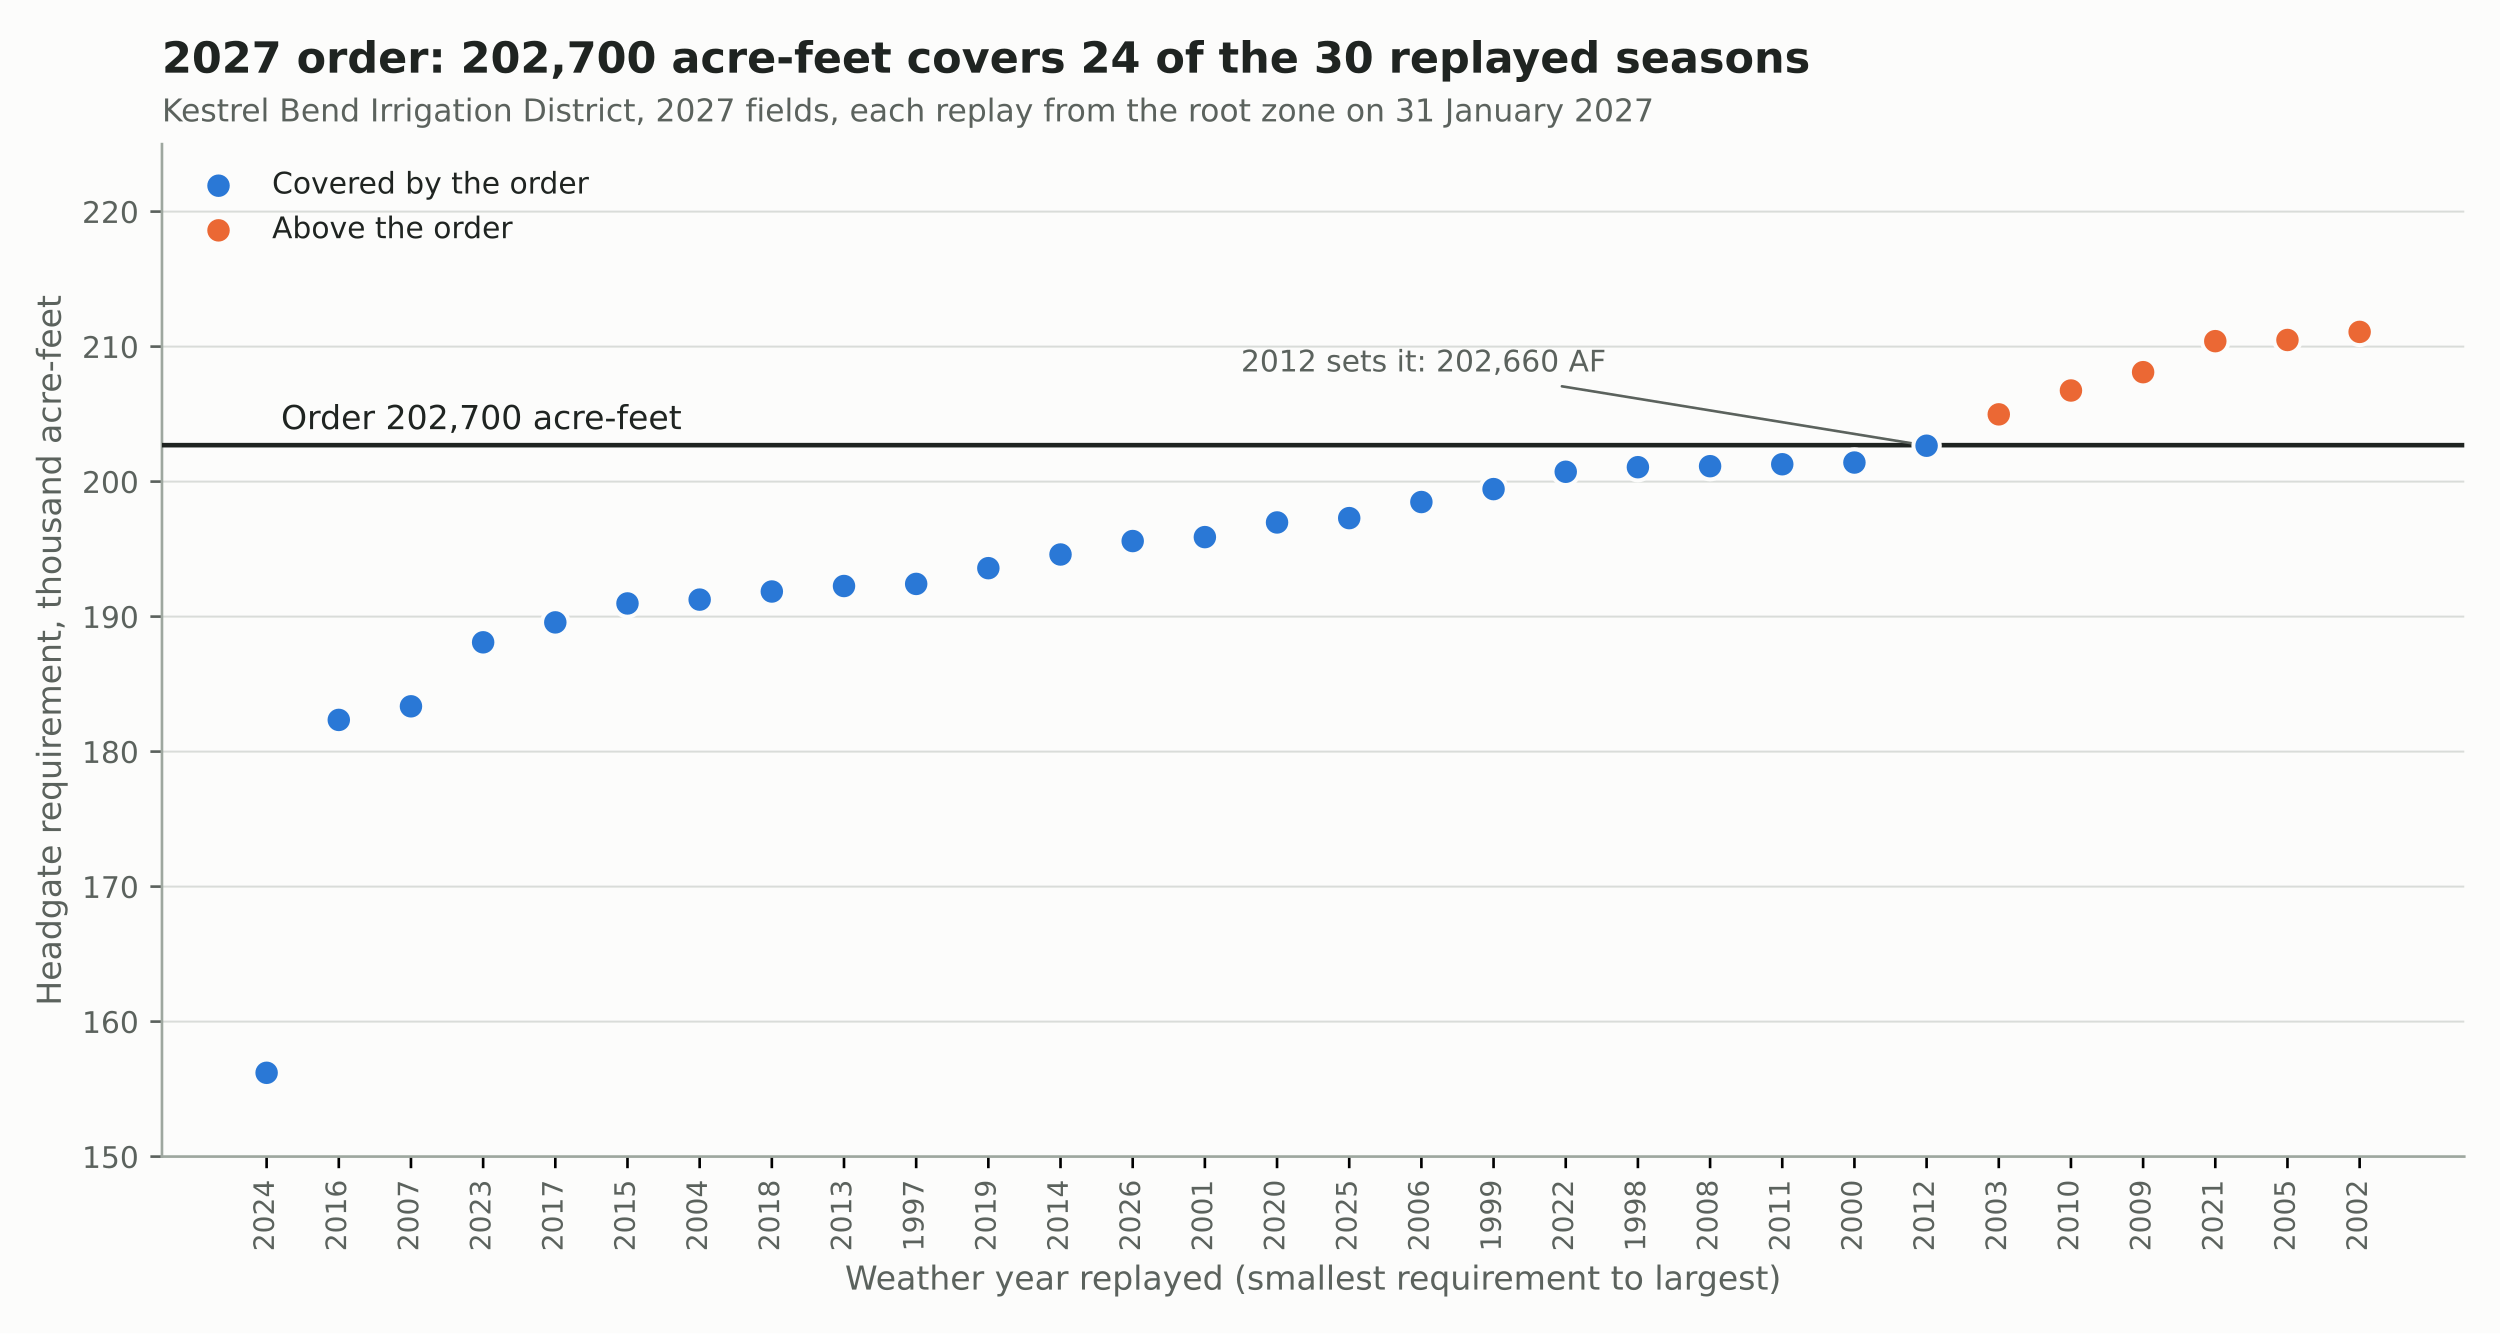
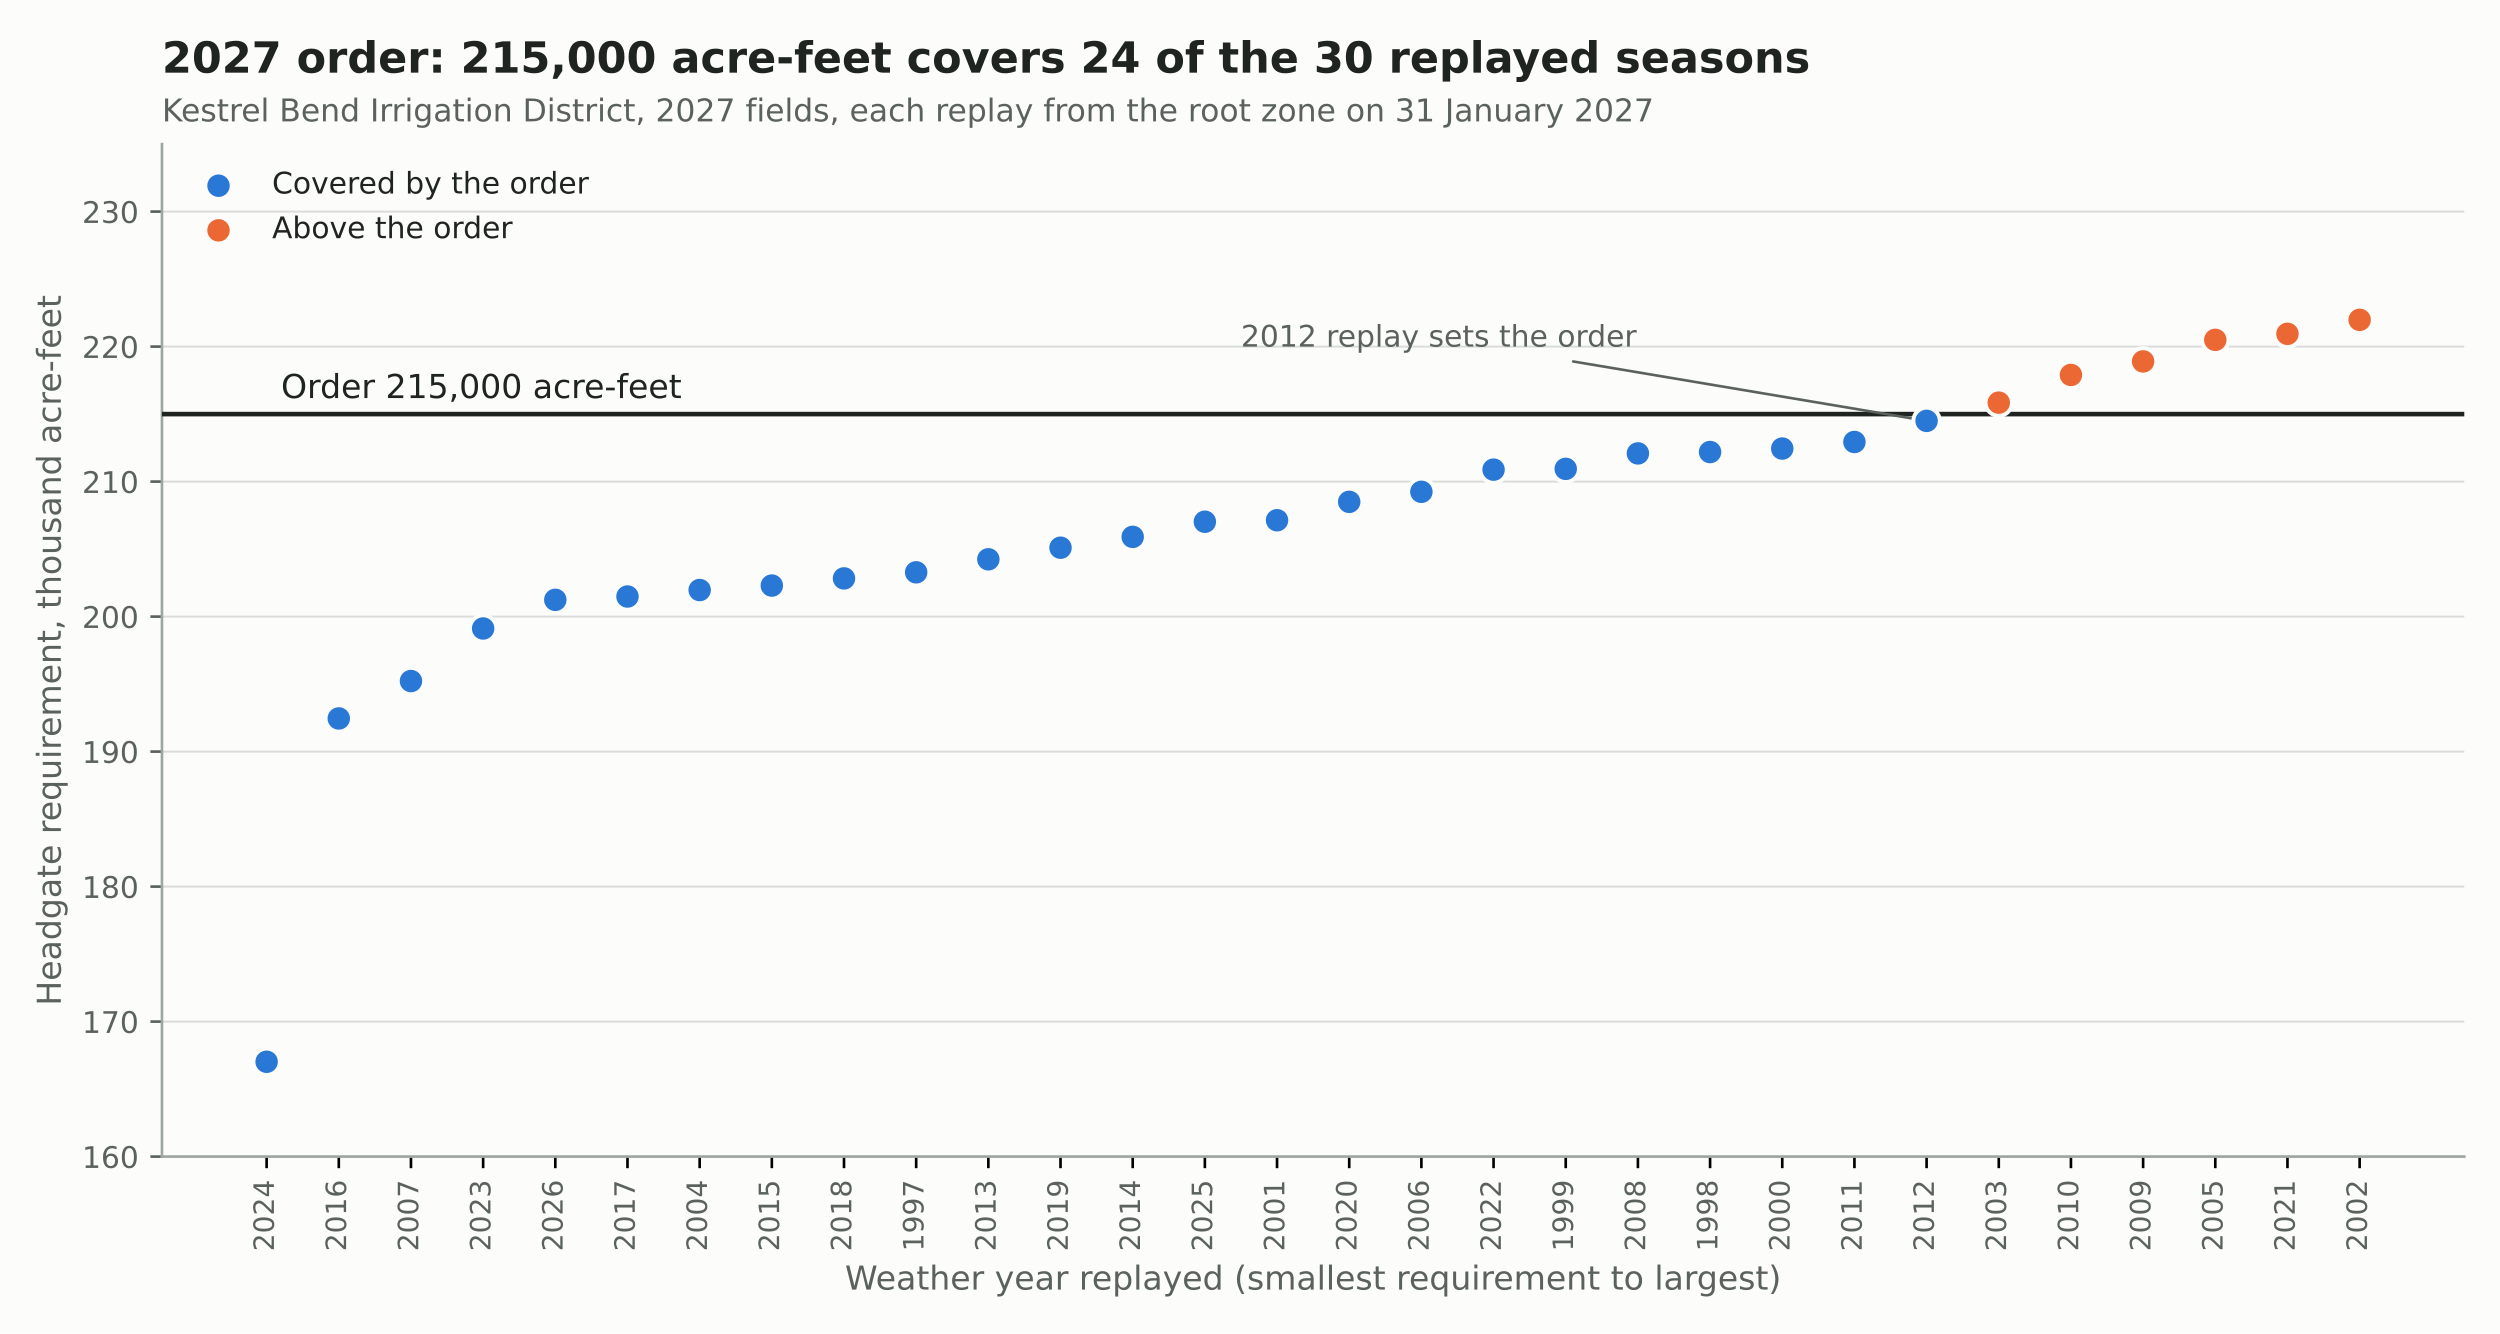
<svg xmlns="http://www.w3.org/2000/svg" xmlns:xlink="http://www.w3.org/1999/xlink" width="756pt" height="403.2pt" viewBox="0 0 756 403.2" version="1.1">
  <defs>
    <style type="text/css">*{stroke-linejoin: round; stroke-linecap: butt}</style>
  </defs>
  <g id="figure_1">
    <g id="patch_1">
      <path d="M 0 403.2  L 756 403.2  L 756 0  L 0 0  z " style="fill: #fcfcfb" />
    </g>
    <g id="axes_1">
      <g id="patch_2">
        <path d="M 48.979 349.755  L 745.2 349.755  L 745.2 43.581  L 48.979 43.581  z " style="fill: #fcfcfb" />
      </g>
      <g id="axis_1">
        <g id="xtick_1">
          <g id="line2d_1">
            <defs>
              <path id="m9b8fb8aa31" d="M 0 0  L 0 3.5  " style="stroke: #000000; stroke-width: 0.8" />
            </defs>
            <g>
              <use xlink:href="#m9b8fb8aa31" x="80.625" y="349.755" style="stroke: #000000; stroke-width: 0.8" />
            </g>
          </g>
          <g id="text_1">
            <text style="font-size: 8.5px; font-family: 'DejaVu Sans'; fill: #5b625d" transform="translate(82.83318 378.3875) rotate(-90)">2024</text>
          </g>
        </g>
        <g id="xtick_2">
          <g id="line2d_2">
            <g>
              <use xlink:href="#m9b8fb8aa31" x="102.45" y="349.755" style="stroke: #000000; stroke-width: 0.8" />
            </g>
          </g>
          <g id="text_2">
            <text style="font-size: 8.5px; font-family: 'DejaVu Sans'; fill: #5b625d" transform="translate(104.6583 378.3875) rotate(-90)">2016</text>
          </g>
        </g>
        <g id="xtick_3">
          <g id="line2d_3">
            <g>
              <use xlink:href="#m9b8fb8aa31" x="124.275" y="349.755" style="stroke: #000000; stroke-width: 0.8" />
            </g>
          </g>
          <g id="text_3">
            <text style="font-size: 8.5px; font-family: 'DejaVu Sans'; fill: #5b625d" transform="translate(126.4834 378.3875) rotate(-90)">2007</text>
          </g>
        </g>
        <g id="xtick_4">
          <g id="line2d_4">
            <g>
              <use xlink:href="#m9b8fb8aa31" x="146.101" y="349.755" style="stroke: #000000; stroke-width: 0.8" />
            </g>
          </g>
          <g id="text_4">
            <text style="font-size: 8.5px; font-family: 'DejaVu Sans'; fill: #5b625d" transform="translate(148.3085 378.3875) rotate(-90)">2023</text>
          </g>
        </g>
        <g id="xtick_5">
          <g id="line2d_5">
            <g>
              <use xlink:href="#m9b8fb8aa31" x="167.926" y="349.755" style="stroke: #000000; stroke-width: 0.8" />
            </g>
          </g>
          <g id="text_5">
-             <text style="font-size: 8.5px; font-family: 'DejaVu Sans'; fill: #5b625d" transform="translate(170.1336 378.3875) rotate(-90)">2017</text>
+             <text style="font-size: 8.5px; font-family: 'DejaVu Sans'; fill: #5b625d" transform="translate(170.1336 378.3875) rotate(-90)">2026</text>
          </g>
        </g>
        <g id="xtick_6">
          <g id="line2d_6">
            <g>
              <use xlink:href="#m9b8fb8aa31" x="189.751" y="349.755" style="stroke: #000000; stroke-width: 0.8" />
            </g>
          </g>
          <g id="text_6">
-             <text style="font-size: 8.5px; font-family: 'DejaVu Sans'; fill: #5b625d" transform="translate(191.9588 378.3875) rotate(-90)">2015</text>
+             <text style="font-size: 8.5px; font-family: 'DejaVu Sans'; fill: #5b625d" transform="translate(191.9588 378.3875) rotate(-90)">2017</text>
          </g>
        </g>
        <g id="xtick_7">
          <g id="line2d_7">
            <g>
              <use xlink:href="#m9b8fb8aa31" x="211.576" y="349.755" style="stroke: #000000; stroke-width: 0.8" />
            </g>
          </g>
          <g id="text_7">
            <text style="font-size: 8.5px; font-family: 'DejaVu Sans'; fill: #5b625d" transform="translate(213.7839 378.3875) rotate(-90)">2004</text>
          </g>
        </g>
        <g id="xtick_8">
          <g id="line2d_8">
            <g>
              <use xlink:href="#m9b8fb8aa31" x="233.401" y="349.755" style="stroke: #000000; stroke-width: 0.8" />
            </g>
          </g>
          <g id="text_8">
-             <text style="font-size: 8.5px; font-family: 'DejaVu Sans'; fill: #5b625d" transform="translate(235.609 378.3875) rotate(-90)">2018</text>
+             <text style="font-size: 8.5px; font-family: 'DejaVu Sans'; fill: #5b625d" transform="translate(235.609 378.3875) rotate(-90)">2015</text>
          </g>
        </g>
        <g id="xtick_9">
          <g id="line2d_9">
            <g>
              <use xlink:href="#m9b8fb8aa31" x="255.226" y="349.755" style="stroke: #000000; stroke-width: 0.8" />
            </g>
          </g>
          <g id="text_9">
-             <text style="font-size: 8.5px; font-family: 'DejaVu Sans'; fill: #5b625d" transform="translate(257.4341 378.3875) rotate(-90)">2013</text>
+             <text style="font-size: 8.5px; font-family: 'DejaVu Sans'; fill: #5b625d" transform="translate(257.4341 378.3875) rotate(-90)">2018</text>
          </g>
        </g>
        <g id="xtick_10">
          <g id="line2d_10">
            <g>
              <use xlink:href="#m9b8fb8aa31" x="277.051" y="349.755" style="stroke: #000000; stroke-width: 0.8" />
            </g>
          </g>
          <g id="text_10">
            <text style="font-size: 8.5px; font-family: 'DejaVu Sans'; fill: #5b625d" transform="translate(279.2592 378.3875) rotate(-90)">1997</text>
          </g>
        </g>
        <g id="xtick_11">
          <g id="line2d_11">
            <g>
              <use xlink:href="#m9b8fb8aa31" x="298.876" y="349.755" style="stroke: #000000; stroke-width: 0.8" />
            </g>
          </g>
          <g id="text_11">
-             <text style="font-size: 8.5px; font-family: 'DejaVu Sans'; fill: #5b625d" transform="translate(301.0844 378.3875) rotate(-90)">2019</text>
+             <text style="font-size: 8.5px; font-family: 'DejaVu Sans'; fill: #5b625d" transform="translate(301.0844 378.3875) rotate(-90)">2013</text>
          </g>
        </g>
        <g id="xtick_12">
          <g id="line2d_12">
            <g>
              <use xlink:href="#m9b8fb8aa31" x="320.701" y="349.755" style="stroke: #000000; stroke-width: 0.8" />
            </g>
          </g>
          <g id="text_12">
-             <text style="font-size: 8.5px; font-family: 'DejaVu Sans'; fill: #5b625d" transform="translate(322.9095 378.3875) rotate(-90)">2014</text>
+             <text style="font-size: 8.5px; font-family: 'DejaVu Sans'; fill: #5b625d" transform="translate(322.9095 378.3875) rotate(-90)">2019</text>
          </g>
        </g>
        <g id="xtick_13">
          <g id="line2d_13">
            <g>
              <use xlink:href="#m9b8fb8aa31" x="342.527" y="349.755" style="stroke: #000000; stroke-width: 0.8" />
            </g>
          </g>
          <g id="text_13">
-             <text style="font-size: 8.5px; font-family: 'DejaVu Sans'; fill: #5b625d" transform="translate(344.7346 378.3875) rotate(-90)">2026</text>
+             <text style="font-size: 8.5px; font-family: 'DejaVu Sans'; fill: #5b625d" transform="translate(344.7346 378.3875) rotate(-90)">2014</text>
          </g>
        </g>
        <g id="xtick_14">
          <g id="line2d_14">
            <g>
              <use xlink:href="#m9b8fb8aa31" x="364.352" y="349.755" style="stroke: #000000; stroke-width: 0.8" />
            </g>
          </g>
          <g id="text_14">
-             <text style="font-size: 8.5px; font-family: 'DejaVu Sans'; fill: #5b625d" transform="translate(366.5597 378.3875) rotate(-90)">2001</text>
+             <text style="font-size: 8.5px; font-family: 'DejaVu Sans'; fill: #5b625d" transform="translate(366.5597 378.3875) rotate(-90)">2025</text>
          </g>
        </g>
        <g id="xtick_15">
          <g id="line2d_15">
            <g>
              <use xlink:href="#m9b8fb8aa31" x="386.177" y="349.755" style="stroke: #000000; stroke-width: 0.8" />
            </g>
          </g>
          <g id="text_15">
-             <text style="font-size: 8.5px; font-family: 'DejaVu Sans'; fill: #5b625d" transform="translate(388.3848 378.3875) rotate(-90)">2020</text>
+             <text style="font-size: 8.5px; font-family: 'DejaVu Sans'; fill: #5b625d" transform="translate(388.3848 378.3875) rotate(-90)">2001</text>
          </g>
        </g>
        <g id="xtick_16">
          <g id="line2d_16">
            <g>
              <use xlink:href="#m9b8fb8aa31" x="408.002" y="349.755" style="stroke: #000000; stroke-width: 0.8" />
            </g>
          </g>
          <g id="text_16">
-             <text style="font-size: 8.5px; font-family: 'DejaVu Sans'; fill: #5b625d" transform="translate(410.2099 378.3875) rotate(-90)">2025</text>
+             <text style="font-size: 8.5px; font-family: 'DejaVu Sans'; fill: #5b625d" transform="translate(410.2099 378.3875) rotate(-90)">2020</text>
          </g>
        </g>
        <g id="xtick_17">
          <g id="line2d_17">
            <g>
              <use xlink:href="#m9b8fb8aa31" x="429.827" y="349.755" style="stroke: #000000; stroke-width: 0.8" />
            </g>
          </g>
          <g id="text_17">
            <text style="font-size: 8.5px; font-family: 'DejaVu Sans'; fill: #5b625d" transform="translate(432.0351 378.3875) rotate(-90)">2006</text>
          </g>
        </g>
        <g id="xtick_18">
          <g id="line2d_18">
            <g>
              <use xlink:href="#m9b8fb8aa31" x="451.652" y="349.755" style="stroke: #000000; stroke-width: 0.8" />
            </g>
          </g>
          <g id="text_18">
-             <text style="font-size: 8.5px; font-family: 'DejaVu Sans'; fill: #5b625d" transform="translate(453.8602 378.3875) rotate(-90)">1999</text>
+             <text style="font-size: 8.5px; font-family: 'DejaVu Sans'; fill: #5b625d" transform="translate(453.8602 378.3875) rotate(-90)">2022</text>
          </g>
        </g>
        <g id="xtick_19">
          <g id="line2d_19">
            <g>
              <use xlink:href="#m9b8fb8aa31" x="473.477" y="349.755" style="stroke: #000000; stroke-width: 0.8" />
            </g>
          </g>
          <g id="text_19">
-             <text style="font-size: 8.5px; font-family: 'DejaVu Sans'; fill: #5b625d" transform="translate(475.6853 378.3875) rotate(-90)">2022</text>
+             <text style="font-size: 8.5px; font-family: 'DejaVu Sans'; fill: #5b625d" transform="translate(475.6853 378.3875) rotate(-90)">1999</text>
          </g>
        </g>
        <g id="xtick_20">
          <g id="line2d_20">
            <g>
              <use xlink:href="#m9b8fb8aa31" x="495.302" y="349.755" style="stroke: #000000; stroke-width: 0.8" />
            </g>
          </g>
          <g id="text_20">
-             <text style="font-size: 8.5px; font-family: 'DejaVu Sans'; fill: #5b625d" transform="translate(497.5104 378.3875) rotate(-90)">1998</text>
+             <text style="font-size: 8.5px; font-family: 'DejaVu Sans'; fill: #5b625d" transform="translate(497.5104 378.3875) rotate(-90)">2008</text>
          </g>
        </g>
        <g id="xtick_21">
          <g id="line2d_21">
            <g>
              <use xlink:href="#m9b8fb8aa31" x="517.128" y="349.755" style="stroke: #000000; stroke-width: 0.8" />
            </g>
          </g>
          <g id="text_21">
-             <text style="font-size: 8.5px; font-family: 'DejaVu Sans'; fill: #5b625d" transform="translate(519.3355 378.3875) rotate(-90)">2008</text>
+             <text style="font-size: 8.5px; font-family: 'DejaVu Sans'; fill: #5b625d" transform="translate(519.3355 378.3875) rotate(-90)">1998</text>
          </g>
        </g>
        <g id="xtick_22">
          <g id="line2d_22">
            <g>
              <use xlink:href="#m9b8fb8aa31" x="538.953" y="349.755" style="stroke: #000000; stroke-width: 0.8" />
            </g>
          </g>
          <g id="text_22">
-             <text style="font-size: 8.5px; font-family: 'DejaVu Sans'; fill: #5b625d" transform="translate(541.1606 378.3875) rotate(-90)">2011</text>
+             <text style="font-size: 8.5px; font-family: 'DejaVu Sans'; fill: #5b625d" transform="translate(541.1606 378.3875) rotate(-90)">2000</text>
          </g>
        </g>
        <g id="xtick_23">
          <g id="line2d_23">
            <g>
              <use xlink:href="#m9b8fb8aa31" x="560.778" y="349.755" style="stroke: #000000; stroke-width: 0.8" />
            </g>
          </g>
          <g id="text_23">
-             <text style="font-size: 8.5px; font-family: 'DejaVu Sans'; fill: #5b625d" transform="translate(562.9858 378.3875) rotate(-90)">2000</text>
+             <text style="font-size: 8.5px; font-family: 'DejaVu Sans'; fill: #5b625d" transform="translate(562.9858 378.3875) rotate(-90)">2011</text>
          </g>
        </g>
        <g id="xtick_24">
          <g id="line2d_24">
            <g>
              <use xlink:href="#m9b8fb8aa31" x="582.603" y="349.755" style="stroke: #000000; stroke-width: 0.8" />
            </g>
          </g>
          <g id="text_24">
            <text style="font-size: 8.5px; font-family: 'DejaVu Sans'; fill: #5b625d" transform="translate(584.8109 378.3875) rotate(-90)">2012</text>
          </g>
        </g>
        <g id="xtick_25">
          <g id="line2d_25">
            <g>
              <use xlink:href="#m9b8fb8aa31" x="604.428" y="349.755" style="stroke: #000000; stroke-width: 0.8" />
            </g>
          </g>
          <g id="text_25">
            <text style="font-size: 8.5px; font-family: 'DejaVu Sans'; fill: #5b625d" transform="translate(606.636 378.3875) rotate(-90)">2003</text>
          </g>
        </g>
        <g id="xtick_26">
          <g id="line2d_26">
            <g>
              <use xlink:href="#m9b8fb8aa31" x="626.253" y="349.755" style="stroke: #000000; stroke-width: 0.8" />
            </g>
          </g>
          <g id="text_26">
            <text style="font-size: 8.5px; font-family: 'DejaVu Sans'; fill: #5b625d" transform="translate(628.4611 378.3875) rotate(-90)">2010</text>
          </g>
        </g>
        <g id="xtick_27">
          <g id="line2d_27">
            <g>
              <use xlink:href="#m9b8fb8aa31" x="648.078" y="349.755" style="stroke: #000000; stroke-width: 0.8" />
            </g>
          </g>
          <g id="text_27">
            <text style="font-size: 8.5px; font-family: 'DejaVu Sans'; fill: #5b625d" transform="translate(650.2862 378.3875) rotate(-90)">2009</text>
          </g>
        </g>
        <g id="xtick_28">
          <g id="line2d_28">
            <g>
              <use xlink:href="#m9b8fb8aa31" x="669.903" y="349.755" style="stroke: #000000; stroke-width: 0.8" />
            </g>
          </g>
          <g id="text_28">
-             <text style="font-size: 8.5px; font-family: 'DejaVu Sans'; fill: #5b625d" transform="translate(672.1114 378.3875) rotate(-90)">2021</text>
+             <text style="font-size: 8.5px; font-family: 'DejaVu Sans'; fill: #5b625d" transform="translate(672.1114 378.3875) rotate(-90)">2005</text>
          </g>
        </g>
        <g id="xtick_29">
          <g id="line2d_29">
            <g>
              <use xlink:href="#m9b8fb8aa31" x="691.728" y="349.755" style="stroke: #000000; stroke-width: 0.8" />
            </g>
          </g>
          <g id="text_29">
-             <text style="font-size: 8.5px; font-family: 'DejaVu Sans'; fill: #5b625d" transform="translate(693.9365 378.3875) rotate(-90)">2005</text>
+             <text style="font-size: 8.5px; font-family: 'DejaVu Sans'; fill: #5b625d" transform="translate(693.9365 378.3875) rotate(-90)">2021</text>
          </g>
        </g>
        <g id="xtick_30">
          <g id="line2d_30">
            <g>
              <use xlink:href="#m9b8fb8aa31" x="713.554" y="349.755" style="stroke: #000000; stroke-width: 0.8" />
            </g>
          </g>
          <g id="text_30">
            <text style="font-size: 8.5px; font-family: 'DejaVu Sans'; fill: #5b625d" transform="translate(715.7616 378.3875) rotate(-90)">2002</text>
          </g>
        </g>
        <g id="text_31">
          <text style="font-size: 10px; font-family: 'DejaVu Sans'; text-anchor: middle; fill: #5b625d" x="397.089" y="389.986" transform="rotate(-0 397.0894 389.9859)">Weather year replayed (smallest requirement to largest)</text>
        </g>
      </g>
      <g id="axis_2">
        <g id="ytick_1">
          <g id="line2d_31">
            <path d="M 48.979 349.755  L 745.2 349.755  " clip-path="url(#p92e62b08df)" style="fill: none; stroke: #d9dcd9; stroke-width: 0.6; stroke-linecap: square" />
          </g>
          <g id="line2d_32">
            <defs>
              <path id="m167171a70b" d="M 0 0  L -3.5 0  " style="stroke: #5b625d; stroke-width: 0.8" />
            </defs>
            <g>
              <use xlink:href="#m167171a70b" x="48.979" y="349.755" style="fill: #5b625d; stroke: #5b625d; stroke-width: 0.8" />
            </g>
          </g>
          <g id="text_32">
-             <text style="font-size: 9px; font-family: 'DejaVu Sans'; text-anchor: end; fill: #5b625d" x="41.979" y="353.174" transform="rotate(-0 41.97875 353.1739)">150</text>
+             <text style="font-size: 9px; font-family: 'DejaVu Sans'; text-anchor: end; fill: #5b625d" x="41.979" y="353.174" transform="rotate(-0 41.97875 353.1739)">160</text>
          </g>
        </g>
        <g id="ytick_2">
          <g id="line2d_33">
            <path d="M 48.979 308.932  L 745.2 308.932  " clip-path="url(#p92e62b08df)" style="fill: none; stroke: #d9dcd9; stroke-width: 0.6; stroke-linecap: square" />
          </g>
          <g id="line2d_34">
            <g>
              <use xlink:href="#m167171a70b" x="48.979" y="308.932" style="fill: #5b625d; stroke: #5b625d; stroke-width: 0.8" />
            </g>
          </g>
          <g id="text_33">
-             <text style="font-size: 9px; font-family: 'DejaVu Sans'; text-anchor: end; fill: #5b625d" x="41.979" y="312.351" transform="rotate(-0 41.97875 312.3508)">160</text>
+             <text style="font-size: 9px; font-family: 'DejaVu Sans'; text-anchor: end; fill: #5b625d" x="41.979" y="312.351" transform="rotate(-0 41.97875 312.3508)">170</text>
          </g>
        </g>
        <g id="ytick_3">
          <g id="line2d_35">
            <path d="M 48.979 268.109  L 745.2 268.109  " clip-path="url(#p92e62b08df)" style="fill: none; stroke: #d9dcd9; stroke-width: 0.6; stroke-linecap: square" />
          </g>
          <g id="line2d_36">
            <g>
              <use xlink:href="#m167171a70b" x="48.979" y="268.109" style="fill: #5b625d; stroke: #5b625d; stroke-width: 0.8" />
            </g>
          </g>
          <g id="text_34">
-             <text style="font-size: 9px; font-family: 'DejaVu Sans'; text-anchor: end; fill: #5b625d" x="41.979" y="271.528" transform="rotate(-0 41.97875 271.5276)">170</text>
+             <text style="font-size: 9px; font-family: 'DejaVu Sans'; text-anchor: end; fill: #5b625d" x="41.979" y="271.528" transform="rotate(-0 41.97875 271.5276)">180</text>
          </g>
        </g>
        <g id="ytick_4">
          <g id="line2d_37">
            <path d="M 48.979 227.286  L 745.2 227.286  " clip-path="url(#p92e62b08df)" style="fill: none; stroke: #d9dcd9; stroke-width: 0.6; stroke-linecap: square" />
          </g>
          <g id="line2d_38">
            <g>
              <use xlink:href="#m167171a70b" x="48.979" y="227.286" style="fill: #5b625d; stroke: #5b625d; stroke-width: 0.8" />
            </g>
          </g>
          <g id="text_35">
-             <text style="font-size: 9px; font-family: 'DejaVu Sans'; text-anchor: end; fill: #5b625d" x="41.979" y="230.704" transform="rotate(-0 41.97875 230.7045)">180</text>
+             <text style="font-size: 9px; font-family: 'DejaVu Sans'; text-anchor: end; fill: #5b625d" x="41.979" y="230.704" transform="rotate(-0 41.97875 230.7045)">190</text>
          </g>
        </g>
        <g id="ytick_5">
          <g id="line2d_39">
            <path d="M 48.979 186.462  L 745.2 186.462  " clip-path="url(#p92e62b08df)" style="fill: none; stroke: #d9dcd9; stroke-width: 0.6; stroke-linecap: square" />
          </g>
          <g id="line2d_40">
            <g>
              <use xlink:href="#m167171a70b" x="48.979" y="186.462" style="fill: #5b625d; stroke: #5b625d; stroke-width: 0.8" />
            </g>
          </g>
          <g id="text_36">
-             <text style="font-size: 9px; font-family: 'DejaVu Sans'; text-anchor: end; fill: #5b625d" x="41.979" y="189.881" transform="rotate(-0 41.97875 189.8813)">190</text>
+             <text style="font-size: 9px; font-family: 'DejaVu Sans'; text-anchor: end; fill: #5b625d" x="41.979" y="189.881" transform="rotate(-0 41.97875 189.8813)">200</text>
          </g>
        </g>
        <g id="ytick_6">
          <g id="line2d_41">
            <path d="M 48.979 145.639  L 745.2 145.639  " clip-path="url(#p92e62b08df)" style="fill: none; stroke: #d9dcd9; stroke-width: 0.6; stroke-linecap: square" />
          </g>
          <g id="line2d_42">
            <g>
              <use xlink:href="#m167171a70b" x="48.979" y="145.639" style="fill: #5b625d; stroke: #5b625d; stroke-width: 0.8" />
            </g>
          </g>
          <g id="text_37">
-             <text style="font-size: 9px; font-family: 'DejaVu Sans'; text-anchor: end; fill: #5b625d" x="41.979" y="149.058" transform="rotate(-0 41.97875 149.0582)">200</text>
+             <text style="font-size: 9px; font-family: 'DejaVu Sans'; text-anchor: end; fill: #5b625d" x="41.979" y="149.058" transform="rotate(-0 41.97875 149.0582)">210</text>
          </g>
        </g>
        <g id="ytick_7">
          <g id="line2d_43">
            <path d="M 48.979 104.816  L 745.2 104.816  " clip-path="url(#p92e62b08df)" style="fill: none; stroke: #d9dcd9; stroke-width: 0.6; stroke-linecap: square" />
          </g>
          <g id="line2d_44">
            <g>
              <use xlink:href="#m167171a70b" x="48.979" y="104.816" style="fill: #5b625d; stroke: #5b625d; stroke-width: 0.8" />
            </g>
          </g>
          <g id="text_38">
-             <text style="font-size: 9px; font-family: 'DejaVu Sans'; text-anchor: end; fill: #5b625d" x="41.979" y="108.235" transform="rotate(-0 41.97875 108.235)">210</text>
+             <text style="font-size: 9px; font-family: 'DejaVu Sans'; text-anchor: end; fill: #5b625d" x="41.979" y="108.235" transform="rotate(-0 41.97875 108.235)">220</text>
          </g>
        </g>
        <g id="ytick_8">
          <g id="line2d_45">
            <path d="M 48.979 63.993  L 745.2 63.993  " clip-path="url(#p92e62b08df)" style="fill: none; stroke: #d9dcd9; stroke-width: 0.6; stroke-linecap: square" />
          </g>
          <g id="line2d_46">
            <g>
              <use xlink:href="#m167171a70b" x="48.979" y="63.993" style="fill: #5b625d; stroke: #5b625d; stroke-width: 0.8" />
            </g>
          </g>
          <g id="text_39">
-             <text style="font-size: 9px; font-family: 'DejaVu Sans'; text-anchor: end; fill: #5b625d" x="41.979" y="67.412" transform="rotate(-0 41.97875 67.41183)">220</text>
+             <text style="font-size: 9px; font-family: 'DejaVu Sans'; text-anchor: end; fill: #5b625d" x="41.979" y="67.412" transform="rotate(-0 41.97875 67.41183)">230</text>
          </g>
        </g>
        <g id="text_40">
          <text style="font-size: 10px; font-family: 'DejaVu Sans'; text-anchor: middle; fill: #5b625d" x="18.398" y="196.668" transform="rotate(-90 18.39766 196.6682)">Headgate requirement, thousand acre-feet</text>
        </g>
      </g>
      <g id="patch_3">
        <path d="M 48.979 349.755  L 48.979 43.581  " style="fill: none; stroke: #9ea79f; stroke-width: 0.8; stroke-linejoin: miter; stroke-linecap: square" />
      </g>
      <g id="patch_4">
        <path d="M 48.979 349.755  L 745.2 349.755  " style="fill: none; stroke: #9ea79f; stroke-width: 0.8; stroke-linejoin: miter; stroke-linecap: square" />
      </g>
      <g id="line2d_47">
-         <path d="M 48.979 134.617  L 745.2 134.617  " clip-path="url(#p92e62b08df)" style="fill: none; stroke: #1f2421; stroke-width: 1.4; stroke-linecap: square" />
+         <path d="M 48.979 125.228  L 745.2 125.228  " clip-path="url(#p92e62b08df)" style="fill: none; stroke: #1f2421; stroke-width: 1.4; stroke-linecap: square" />
      </g>
      <g id="patch_5">
-         <path d="M 472.328 116.82  Q 526.478 125.644 580.627 134.467  " style="fill: none; stroke: #5b625d; stroke-width: 0.8; stroke-linecap: round" />
+         <path d="M 475.735 109.311  Q 528.183 118.125 580.63 126.939  " style="fill: none; stroke: #5b625d; stroke-width: 0.8; stroke-linecap: round" />
      </g>
      <g id="text_41">
-         <text style="font-size: 9px; font-family: 'DejaVu Sans'; text-anchor: start; fill: #5b625d" x="375.264" y="112.337" transform="rotate(-0 375.2643 112.3366)">2012 sets it: 202,660 AF</text>
+         <text style="font-size: 9px; font-family: 'DejaVu Sans'; text-anchor: start; fill: #5b625d" x="375.264" y="104.818" transform="rotate(-0 375.2643 104.8183)">2012 replay sets the order</text>
      </g>
      <g id="text_42">
        <text style="font-size: 9.5px; font-family: 'DejaVu Sans'; text-anchor: start; fill: #5b625d" x="48.979" y="36.706" transform="rotate(-0 48.97875 36.70648)">Kestrel Bend Irrigation District, 2027 fields, each replay from the root zone on 31 January 2027</text>
      </g>
      <g id="text_43">
-         <text style="font-weight: 700; font-size: 13px; font-family: 'DejaVu Sans'; fill: #1f2421" transform="translate(48.97875 21.97877)">2027 order: 202,700 acre-feet covers 24 of the 30 replayed seasons</text>
+         <text style="font-weight: 700; font-size: 13px; font-family: 'DejaVu Sans'; fill: #1f2421" transform="translate(48.97875 21.97877)">2027 order: 215,000 acre-feet covers 24 of the 30 replayed seasons</text>
        <text style="font-weight: 700; font-size: 13px; font-family: 'DejaVu Sans'; fill: #1f2421" transform="translate(48.97875 37.58131)" />
      </g>
      <g id="PathCollection_1">
        <defs>
          <path id="m79e1f64f62" d="M 0 4  C 1.061 4 2.078 3.579 2.828 2.828  C 3.579 2.078 4 1.061 4 0  C 4 -1.061 3.579 -2.078 2.828 -2.828  C 2.078 -3.579 1.061 -4 0 -4  C -1.061 -4 -2.078 -3.579 -2.828 -2.828  C -3.579 -2.078 -4 -1.061 -4 0  C -4 1.061 -3.579 2.078 -2.828 2.828  C -2.078 3.579 -1.061 4 0 4  z " style="stroke: #fcfcfb; stroke-width: 1.2" />
        </defs>
        <g clip-path="url(#p92e62b08df)">
-           <use xlink:href="#m79e1f64f62" x="80.625" y="324.416" style="fill: #2a78d6; stroke: #fcfcfb; stroke-width: 1.2" />
-           <use xlink:href="#m79e1f64f62" x="102.45" y="217.704" style="fill: #2a78d6; stroke: #fcfcfb; stroke-width: 1.2" />
-           <use xlink:href="#m79e1f64f62" x="124.275" y="213.59" style="fill: #2a78d6; stroke: #fcfcfb; stroke-width: 1.2" />
-           <use xlink:href="#m79e1f64f62" x="146.101" y="194.237" style="fill: #2a78d6; stroke: #fcfcfb; stroke-width: 1.2" />
-           <use xlink:href="#m79e1f64f62" x="167.926" y="188.211" style="fill: #2a78d6; stroke: #fcfcfb; stroke-width: 1.2" />
-           <use xlink:href="#m79e1f64f62" x="189.751" y="182.482" style="fill: #2a78d6; stroke: #fcfcfb; stroke-width: 1.2" />
-           <use xlink:href="#m79e1f64f62" x="211.576" y="181.322" style="fill: #2a78d6; stroke: #fcfcfb; stroke-width: 1.2" />
-           <use xlink:href="#m79e1f64f62" x="233.401" y="178.873" style="fill: #2a78d6; stroke: #fcfcfb; stroke-width: 1.2" />
-           <use xlink:href="#m79e1f64f62" x="255.226" y="177.211" style="fill: #2a78d6; stroke: #fcfcfb; stroke-width: 1.2" />
-           <use xlink:href="#m79e1f64f62" x="277.051" y="176.575" style="fill: #2a78d6; stroke: #fcfcfb; stroke-width: 1.2" />
-           <use xlink:href="#m79e1f64f62" x="298.876" y="171.815" style="fill: #2a78d6; stroke: #fcfcfb; stroke-width: 1.2" />
-           <use xlink:href="#m79e1f64f62" x="320.701" y="167.681" style="fill: #2a78d6; stroke: #fcfcfb; stroke-width: 1.2" />
-           <use xlink:href="#m79e1f64f62" x="342.527" y="163.613" style="fill: #2a78d6; stroke: #fcfcfb; stroke-width: 1.2" />
-           <use xlink:href="#m79e1f64f62" x="364.352" y="162.423" style="fill: #2a78d6; stroke: #fcfcfb; stroke-width: 1.2" />
-           <use xlink:href="#m79e1f64f62" x="386.177" y="157.992" style="fill: #2a78d6; stroke: #fcfcfb; stroke-width: 1.2" />
-           <use xlink:href="#m79e1f64f62" x="408.002" y="156.679" style="fill: #2a78d6; stroke: #fcfcfb; stroke-width: 1.2" />
-           <use xlink:href="#m79e1f64f62" x="429.827" y="151.813" style="fill: #2a78d6; stroke: #fcfcfb; stroke-width: 1.2" />
-           <use xlink:href="#m79e1f64f62" x="451.652" y="147.905" style="fill: #2a78d6; stroke: #fcfcfb; stroke-width: 1.2" />
-           <use xlink:href="#m79e1f64f62" x="473.477" y="142.665" style="fill: #2a78d6; stroke: #fcfcfb; stroke-width: 1.2" />
-           <use xlink:href="#m79e1f64f62" x="495.302" y="141.279" style="fill: #2a78d6; stroke: #fcfcfb; stroke-width: 1.2" />
-           <use xlink:href="#m79e1f64f62" x="517.128" y="140.974" style="fill: #2a78d6; stroke: #fcfcfb; stroke-width: 1.2" />
-           <use xlink:href="#m79e1f64f62" x="538.953" y="140.387" style="fill: #2a78d6; stroke: #fcfcfb; stroke-width: 1.2" />
-           <use xlink:href="#m79e1f64f62" x="560.778" y="139.873" style="fill: #2a78d6; stroke: #fcfcfb; stroke-width: 1.2" />
-           <use xlink:href="#m79e1f64f62" x="582.603" y="134.789" style="fill: #2a78d6; stroke: #fcfcfb; stroke-width: 1.2" />
+           <use xlink:href="#m79e1f64f62" x="80.625" y="321.082" style="fill: #2a78d6; stroke: #fcfcfb; stroke-width: 1.2" />
+           <use xlink:href="#m79e1f64f62" x="102.45" y="217.264" style="fill: #2a78d6; stroke: #fcfcfb; stroke-width: 1.2" />
+           <use xlink:href="#m79e1f64f62" x="124.275" y="205.95" style="fill: #2a78d6; stroke: #fcfcfb; stroke-width: 1.2" />
+           <use xlink:href="#m79e1f64f62" x="146.101" y="190.052" style="fill: #2a78d6; stroke: #fcfcfb; stroke-width: 1.2" />
+           <use xlink:href="#m79e1f64f62" x="167.926" y="181.388" style="fill: #2a78d6; stroke: #fcfcfb; stroke-width: 1.2" />
+           <use xlink:href="#m79e1f64f62" x="189.751" y="180.387" style="fill: #2a78d6; stroke: #fcfcfb; stroke-width: 1.2" />
+           <use xlink:href="#m79e1f64f62" x="211.576" y="178.427" style="fill: #2a78d6; stroke: #fcfcfb; stroke-width: 1.2" />
+           <use xlink:href="#m79e1f64f62" x="233.401" y="177.077" style="fill: #2a78d6; stroke: #fcfcfb; stroke-width: 1.2" />
+           <use xlink:href="#m79e1f64f62" x="255.226" y="174.909" style="fill: #2a78d6; stroke: #fcfcfb; stroke-width: 1.2" />
+           <use xlink:href="#m79e1f64f62" x="277.051" y="173.067" style="fill: #2a78d6; stroke: #fcfcfb; stroke-width: 1.2" />
+           <use xlink:href="#m79e1f64f62" x="298.876" y="169.133" style="fill: #2a78d6; stroke: #fcfcfb; stroke-width: 1.2" />
+           <use xlink:href="#m79e1f64f62" x="320.701" y="165.629" style="fill: #2a78d6; stroke: #fcfcfb; stroke-width: 1.2" />
+           <use xlink:href="#m79e1f64f62" x="342.527" y="162.35" style="fill: #2a78d6; stroke: #fcfcfb; stroke-width: 1.2" />
+           <use xlink:href="#m79e1f64f62" x="364.352" y="157.772" style="fill: #2a78d6; stroke: #fcfcfb; stroke-width: 1.2" />
+           <use xlink:href="#m79e1f64f62" x="386.177" y="157.324" style="fill: #2a78d6; stroke: #fcfcfb; stroke-width: 1.2" />
+           <use xlink:href="#m79e1f64f62" x="408.002" y="151.757" style="fill: #2a78d6; stroke: #fcfcfb; stroke-width: 1.2" />
+           <use xlink:href="#m79e1f64f62" x="429.827" y="148.723" style="fill: #2a78d6; stroke: #fcfcfb; stroke-width: 1.2" />
+           <use xlink:href="#m79e1f64f62" x="451.652" y="142.018" style="fill: #2a78d6; stroke: #fcfcfb; stroke-width: 1.2" />
+           <use xlink:href="#m79e1f64f62" x="473.477" y="141.783" style="fill: #2a78d6; stroke: #fcfcfb; stroke-width: 1.2" />
+           <use xlink:href="#m79e1f64f62" x="495.302" y="137.11" style="fill: #2a78d6; stroke: #fcfcfb; stroke-width: 1.2" />
+           <use xlink:href="#m79e1f64f62" x="517.128" y="136.696" style="fill: #2a78d6; stroke: #fcfcfb; stroke-width: 1.2" />
+           <use xlink:href="#m79e1f64f62" x="538.953" y="135.644" style="fill: #2a78d6; stroke: #fcfcfb; stroke-width: 1.2" />
+           <use xlink:href="#m79e1f64f62" x="560.778" y="133.654" style="fill: #2a78d6; stroke: #fcfcfb; stroke-width: 1.2" />
+           <use xlink:href="#m79e1f64f62" x="582.603" y="127.271" style="fill: #2a78d6; stroke: #fcfcfb; stroke-width: 1.2" />
        </g>
      </g>
      <g id="PathCollection_2">
        <defs>
          <path id="m64f19ee0bb" d="M 0 4  C 1.061 4 2.078 3.579 2.828 2.828  C 3.579 2.078 4 1.061 4 0  C 4 -1.061 3.579 -2.078 2.828 -2.828  C 2.078 -3.579 1.061 -4 0 -4  C -1.061 -4 -2.078 -3.579 -2.828 -2.828  C -3.579 -2.078 -4 -1.061 -4 0  C -4 1.061 -3.579 2.078 -2.828 2.828  C -2.078 3.579 -1.061 4 0 4  z " style="stroke: #fcfcfb; stroke-width: 1.2" />
        </defs>
        <g clip-path="url(#p92e62b08df)">
-           <use xlink:href="#m64f19ee0bb" x="604.428" y="125.301" style="fill: #eb6834; stroke: #fcfcfb; stroke-width: 1.2" />
-           <use xlink:href="#m64f19ee0bb" x="626.253" y="118.088" style="fill: #eb6834; stroke: #fcfcfb; stroke-width: 1.2" />
-           <use xlink:href="#m64f19ee0bb" x="648.078" y="112.544" style="fill: #eb6834; stroke: #fcfcfb; stroke-width: 1.2" />
-           <use xlink:href="#m64f19ee0bb" x="669.903" y="103.165" style="fill: #eb6834; stroke: #fcfcfb; stroke-width: 1.2" />
-           <use xlink:href="#m64f19ee0bb" x="691.728" y="102.81" style="fill: #eb6834; stroke: #fcfcfb; stroke-width: 1.2" />
-           <use xlink:href="#m64f19ee0bb" x="713.554" y="100.364" style="fill: #eb6834; stroke: #fcfcfb; stroke-width: 1.2" />
+           <use xlink:href="#m64f19ee0bb" x="604.428" y="121.759" style="fill: #eb6834; stroke: #fcfcfb; stroke-width: 1.2" />
+           <use xlink:href="#m64f19ee0bb" x="626.253" y="113.384" style="fill: #eb6834; stroke: #fcfcfb; stroke-width: 1.2" />
+           <use xlink:href="#m64f19ee0bb" x="648.078" y="109.29" style="fill: #eb6834; stroke: #fcfcfb; stroke-width: 1.2" />
+           <use xlink:href="#m64f19ee0bb" x="669.903" y="102.772" style="fill: #eb6834; stroke: #fcfcfb; stroke-width: 1.2" />
+           <use xlink:href="#m64f19ee0bb" x="691.728" y="100.949" style="fill: #eb6834; stroke: #fcfcfb; stroke-width: 1.2" />
+           <use xlink:href="#m64f19ee0bb" x="713.554" y="96.716" style="fill: #eb6834; stroke: #fcfcfb; stroke-width: 1.2" />
        </g>
      </g>
      <g id="text_44">
-         <text style="font-size: 10px; font-family: 'DejaVu Sans'; text-anchor: start; fill: #1f2421" x="84.99" y="129.765" transform="rotate(-0 84.99019 129.7652)">Order 202,700 acre-feet</text>
+         <text style="font-size: 10px; font-family: 'DejaVu Sans'; text-anchor: start; fill: #1f2421" x="84.99" y="120.376" transform="rotate(-0 84.99019 120.3759)">Order 215,000 acre-feet</text>
      </g>
      <g id="legend_1">
        <g id="PathCollection_3">
          <g>
            <use xlink:href="#m79e1f64f62" x="66.079" y="56.157" style="fill: #2a78d6; stroke: #fcfcfb; stroke-width: 1.2" />
          </g>
        </g>
        <g id="text_45">
          <text style="font-size: 9px; font-family: 'DejaVu Sans'; text-anchor: start; fill: #1f2421" x="82.279" y="58.52" transform="rotate(-0 82.27875 58.5199)">Covered by the order</text>
        </g>
        <g id="PathCollection_4">
          <g>
            <use xlink:href="#m64f19ee0bb" x="66.079" y="69.658" style="fill: #eb6834; stroke: #fcfcfb; stroke-width: 1.2" />
          </g>
        </g>
        <g id="text_46">
          <text style="font-size: 9px; font-family: 'DejaVu Sans'; text-anchor: start; fill: #1f2421" x="82.279" y="72.021" transform="rotate(-0 82.27875 72.02061)">Above the order</text>
        </g>
      </g>
    </g>
  </g>
  <defs>
    <clipPath id="p92e62b08df">
      <rect x="48.979" y="43.581" width="696.221" height="306.174" />
    </clipPath>
  </defs>
</svg>
